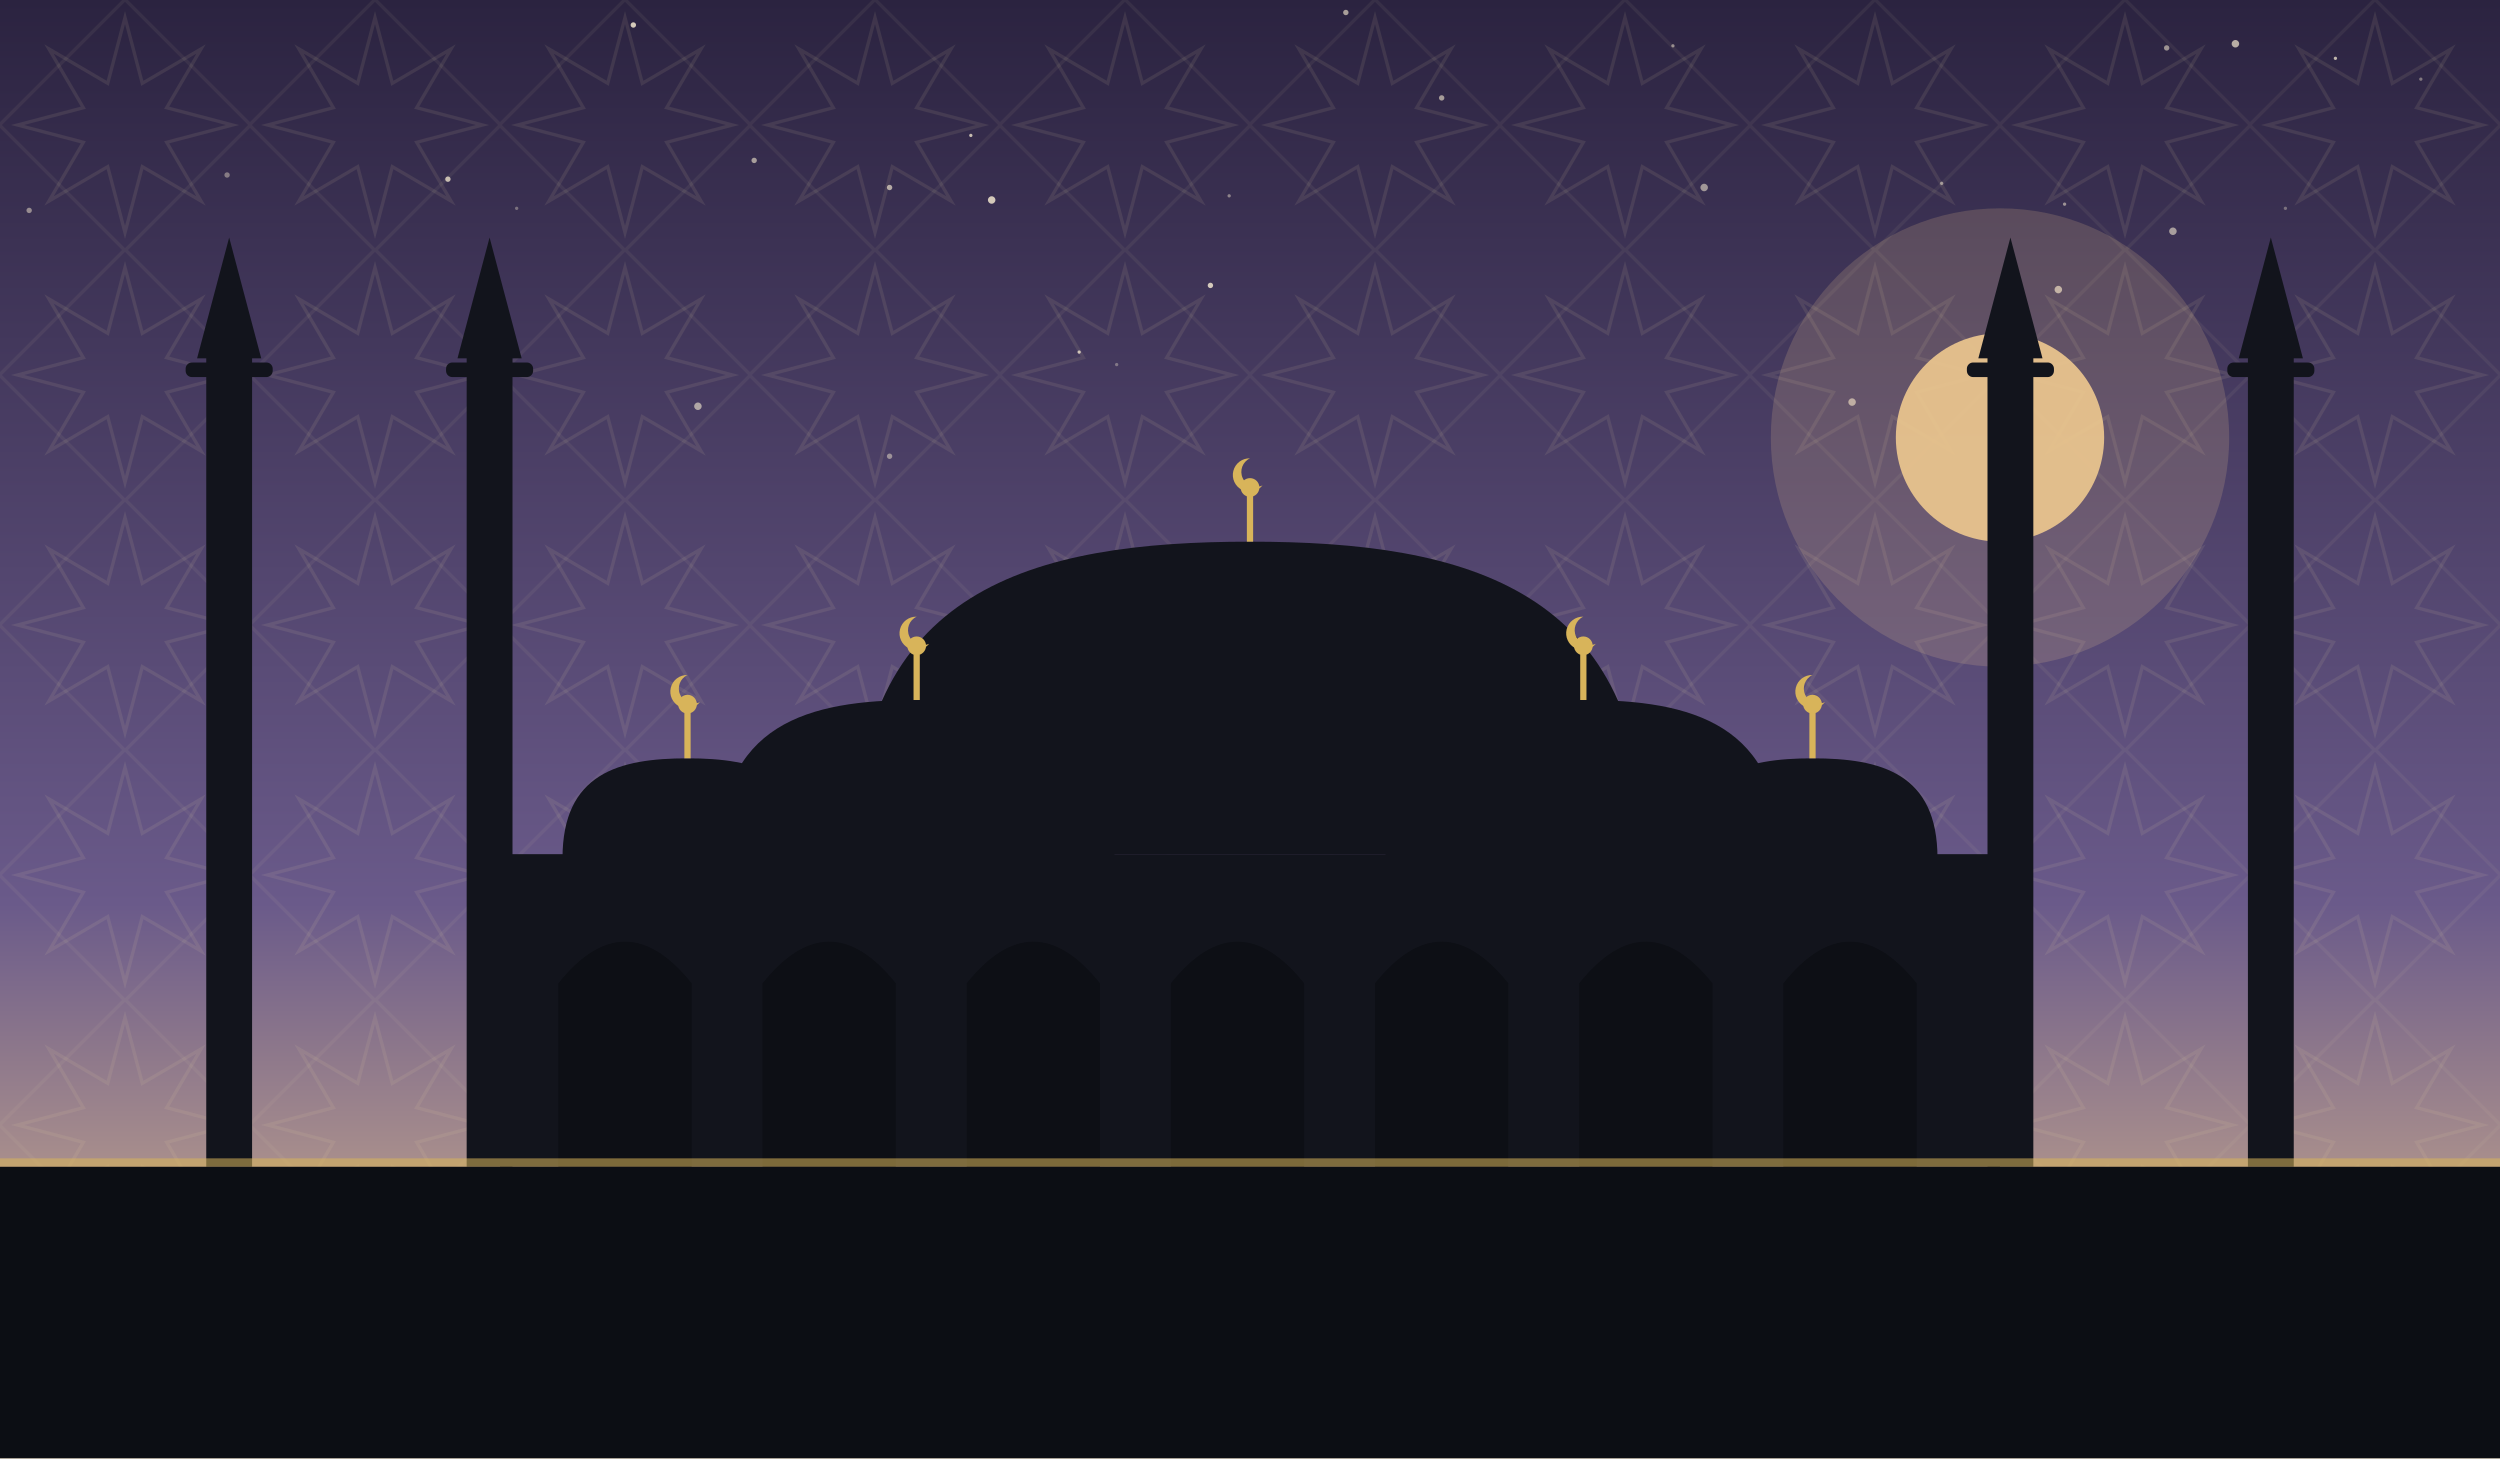
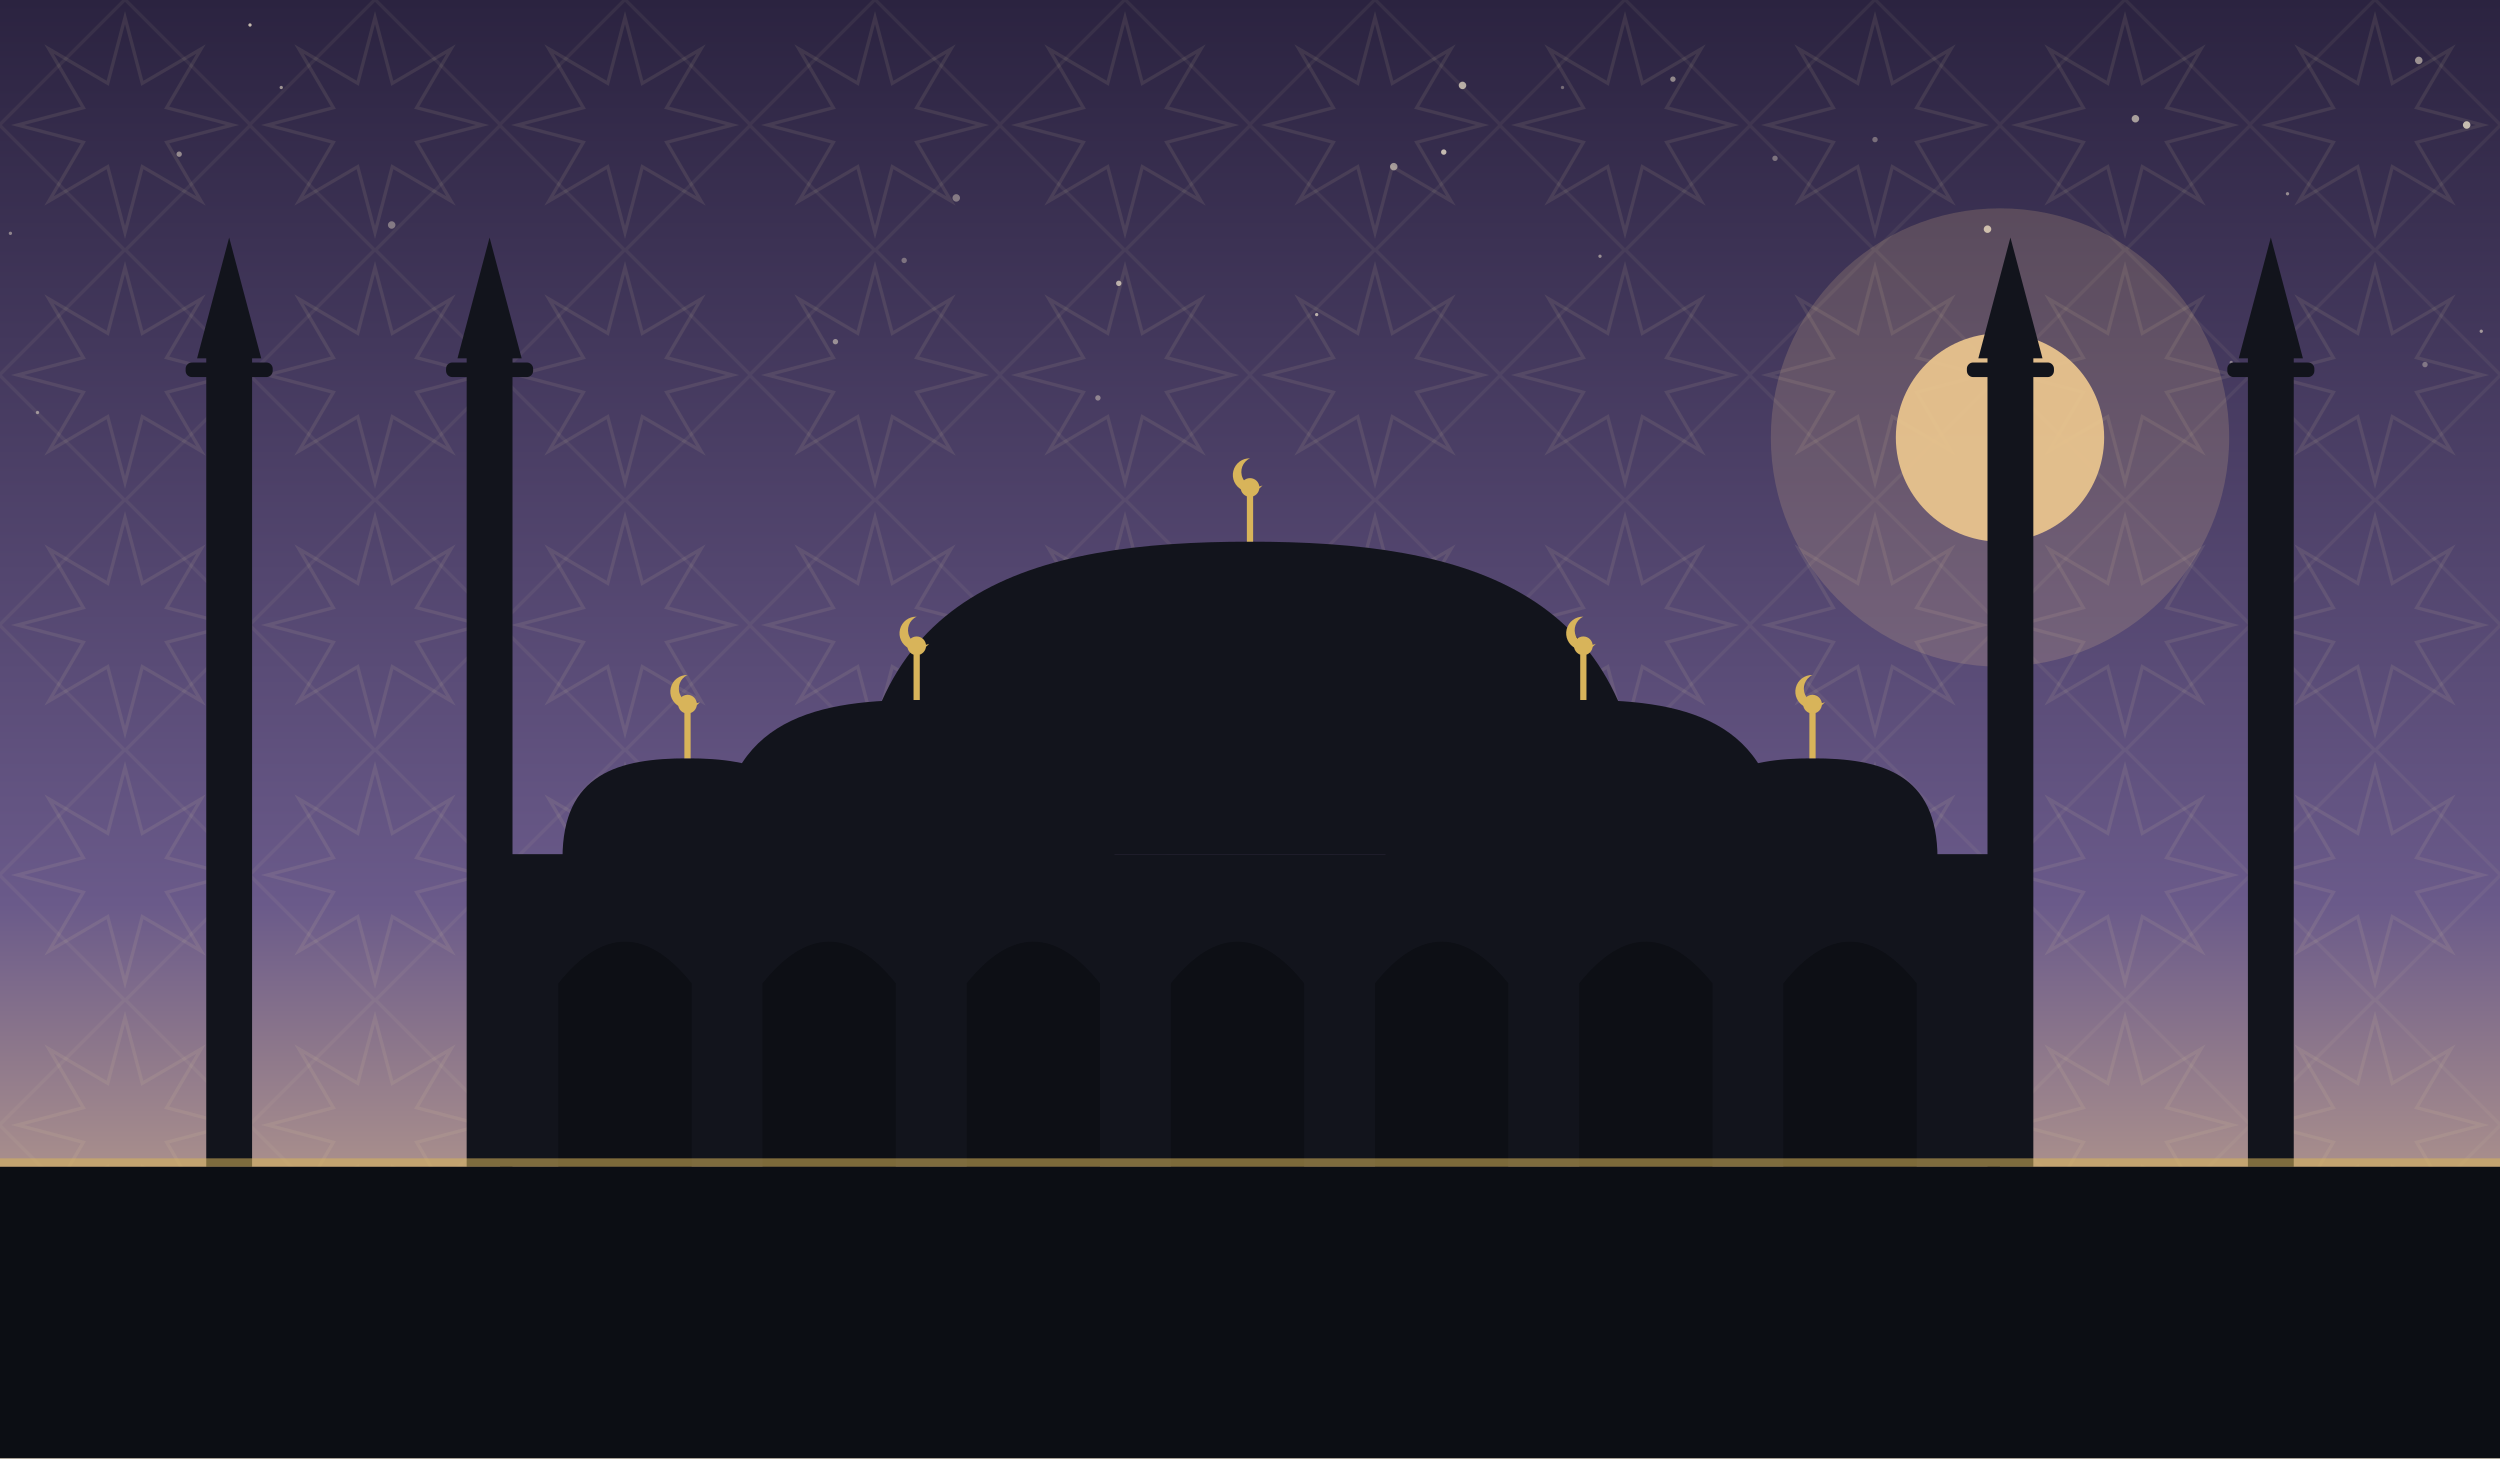
<svg xmlns="http://www.w3.org/2000/svg" viewBox="0 0 1200 700" role="img">
  <defs>
    <linearGradient id="sky" x1="0" y1="0" x2="0" y2="1">
      <stop offset="0" stop-color="#2b2340" />
      <stop offset="0.62" stop-color="#6a5a8a" />
      <stop offset="1" stop-color="#eec98f" />
    </linearGradient>
    <pattern id="g1" width="120" height="120" patternUnits="userSpaceOnUse">
      <polygon points="111.6,60.0 80.0,68.3 96.5,96.5 68.3,80.0 60.0,111.6 51.7,80.0 23.5,96.5 40.0,68.3 8.4,60.0 40.0,51.7 23.5,23.5 51.7,40.0 60.0,8.4 68.3,40.0 96.5,23.5 80.0,51.7" fill="none" stroke="#e8d9a8" stroke-width="1.6" opacity="0.1" />
      <rect x="17.4" y="17.4" width="85.2" height="85.2" fill="none" stroke="#e8d9a8" stroke-width="1.6" opacity="0.07" transform="rotate(45 60.0 60.0)" />
    </pattern>
  </defs>
  <rect width="1200" height="700" fill="url(#sky)" />
  <rect width="1200" height="700" fill="url(#g1)" />
-   <circle cx="646" cy="6" r="1.3" fill="#f7ecd2" opacity="0.61" />
-   <circle cx="536" cy="175" r="0.8" fill="#f7ecd2" opacity="0.35" />
-   <circle cx="1043" cy="111" r="1.8" fill="#f7ecd2" opacity="0.58" />
-   <circle cx="991" cy="98" r="0.8" fill="#f7ecd2" opacity="0.53" />
-   <circle cx="932" cy="88" r="0.8" fill="#f7ecd2" opacity="0.51" />
-   <circle cx="362" cy="77" r="1.3" fill="#f7ecd2" opacity="0.59" />
-   <circle cx="889" cy="193" r="1.8" fill="#f7ecd2" opacity="0.62" />
-   <circle cx="1097" cy="100" r="0.8" fill="#f7ecd2" opacity="0.35" />
-   <circle cx="818" cy="90" r="1.8" fill="#f7ecd2" opacity="0.55" />
-   <circle cx="988" cy="139" r="1.8" fill="#f7ecd2" opacity="0.67" />
-   <circle cx="335" cy="195" r="1.8" fill="#f7ecd2" opacity="0.60" />
-   <circle cx="803" cy="22" r="0.8" fill="#f7ecd2" opacity="0.51" />
-   <circle cx="304" cy="12" r="1.3" fill="#f7ecd2" opacity="0.83" />
-   <circle cx="14" cy="101" r="1.3" fill="#f7ecd2" opacity="0.49" />
-   <circle cx="581" cy="137" r="1.3" fill="#f7ecd2" opacity="0.82" />
-   <circle cx="109" cy="84" r="1.3" fill="#f7ecd2" opacity="0.41" />
-   <circle cx="590" cy="94" r="0.8" fill="#f7ecd2" opacity="0.45" />
-   <circle cx="1040" cy="23" r="1.3" fill="#f7ecd2" opacity="0.55" />
-   <circle cx="427" cy="219" r="1.3" fill="#f7ecd2" opacity="0.48" />
-   <circle cx="215" cy="86" r="1.3" fill="#f7ecd2" opacity="0.75" />
-   <circle cx="476" cy="96" r="1.8" fill="#f7ecd2" opacity="0.81" />
-   <circle cx="466" cy="65" r="0.8" fill="#f7ecd2" opacity="0.75" />
-   <circle cx="1073" cy="21" r="1.8" fill="#f7ecd2" opacity="0.68" />
-   <circle cx="1121" cy="28" r="0.8" fill="#f7ecd2" opacity="0.73" />
-   <circle cx="1162" cy="38" r="0.8" fill="#f7ecd2" opacity="0.41" />
-   <circle cx="692" cy="47" r="1.3" fill="#f7ecd2" opacity="0.59" />
-   <circle cx="119" cy="163" r="0.8" fill="#f7ecd2" opacity="0.82" />
-   <circle cx="427" cy="90" r="1.3" fill="#f7ecd2" opacity="0.65" />
-   <circle cx="248" cy="100" r="0.8" fill="#f7ecd2" opacity="0.35" />
-   <circle cx="518" cy="169" r="0.8" fill="#f7ecd2" opacity="0.77" />
+   <circle cx="188" cy="108" r="1.8" fill="#f7ecd2" opacity="0.39" />
+   <circle cx="702" cy="41" r="1.8" fill="#f7ecd2" opacity="0.67" />
+   <circle cx="1161" cy="29" r="1.8" fill="#f7ecd2" opacity="0.54" />
+   <circle cx="5" cy="112" r="0.8" fill="#f7ecd2" opacity="0.45" />
+   <circle cx="954" cy="110" r="1.8" fill="#f7ecd2" opacity="0.75" />
+   <circle cx="768" cy="123" r="0.8" fill="#f7ecd2" opacity="0.49" />
+   <circle cx="527" cy="191" r="1.3" fill="#f7ecd2" opacity="0.42" />
+   <circle cx="1071" cy="174" r="0.8" fill="#f7ecd2" opacity="0.39" />
+   <circle cx="120" cy="12" r="0.8" fill="#f7ecd2" opacity="0.75" />
+   <circle cx="434" cy="125" r="1.3" fill="#f7ecd2" opacity="0.35" />
+   <circle cx="693" cy="73" r="1.3" fill="#f7ecd2" opacity="0.74" />
+   <circle cx="537" cy="136" r="1.3" fill="#f7ecd2" opacity="0.67" />
+   <circle cx="86" cy="74" r="1.3" fill="#f7ecd2" opacity="0.49" />
+   <circle cx="900" cy="67" r="1.3" fill="#f7ecd2" opacity="0.35" />
+   <circle cx="459" cy="95" r="1.8" fill="#f7ecd2" opacity="0.40" />
+   <circle cx="803" cy="38" r="1.3" fill="#f7ecd2" opacity="0.49" />
+   <circle cx="852" cy="76" r="1.3" fill="#f7ecd2" opacity="0.37" />
+   <circle cx="966" cy="149" r="1.8" fill="#f7ecd2" opacity="0.69" />
+   <circle cx="1025" cy="57" r="1.8" fill="#f7ecd2" opacity="0.60" />
+   <circle cx="669" cy="80" r="1.8" fill="#f7ecd2" opacity="0.55" />
+   <circle cx="18" cy="198" r="0.8" fill="#f7ecd2" opacity="0.49" />
+   <circle cx="632" cy="151" r="0.8" fill="#f7ecd2" opacity="0.67" />
+   <circle cx="1191" cy="159" r="0.8" fill="#f7ecd2" opacity="0.54" />
+   <circle cx="135" cy="42" r="0.8" fill="#f7ecd2" opacity="0.55" />
+   <circle cx="1184" cy="60" r="1.8" fill="#f7ecd2" opacity="0.75" />
+   <circle cx="1098" cy="93" r="0.8" fill="#f7ecd2" opacity="0.49" />
+   <circle cx="957" cy="181" r="1.3" fill="#f7ecd2" opacity="0.52" />
+   <circle cx="401" cy="164" r="1.3" fill="#f7ecd2" opacity="0.49" />
+   <circle cx="750" cy="42" r="0.8" fill="#f7ecd2" opacity="0.35" />
+   <circle cx="1164" cy="175" r="1.3" fill="#f7ecd2" opacity="0.35" />
  <circle cx="960" cy="210" r="110" fill="#eec98f" opacity="0.18" />
  <circle cx="960" cy="210" r="50" fill="#eec98f" opacity="0.9" />
  <rect x="240" y="410" width="720" height="150" fill="#12141c" />
  <path d="M 268 560 L 268 472 Q 300 432 332 472 L 332 560 Z" fill="#0c0e14" opacity="0.9" />
  <path d="M 366 560 L 366 472 Q 398 432 430 472 L 430 560 Z" fill="#0c0e14" opacity="0.9" />
  <path d="M 464 560 L 464 472 Q 496 432 528 472 L 528 560 Z" fill="#0c0e14" opacity="0.9" />
  <path d="M 562 560 L 562 472 Q 594 432 626 472 L 626 560 Z" fill="#0c0e14" opacity="0.9" />
  <path d="M 660 560 L 660 472 Q 692 432 724 472 L 724 560 Z" fill="#0c0e14" opacity="0.9" />
  <path d="M 758 560 L 758 472 Q 790 432 822 472 L 822 560 Z" fill="#0c0e14" opacity="0.9" />
  <path d="M 856 560 L 856 472 Q 888 432 920 472 L 920 560 Z" fill="#0c0e14" opacity="0.9" />
  <path d="M 410 410 C 410 282.5, 495.5 260, 600 260 C 704.5 260, 790 282.5, 790 410 Z" fill="#12141c" />
  <line x1="600" y1="260" x2="600" y2="238" stroke="#d8b45a" stroke-width="3" />
  <circle cx="600" cy="234" r="4.5" fill="#d8b45a" />
  <path d="M 600 220 a 8 8 0 1 0 6 13 a 6.4 6.4 0 1 1 -6 -13 Z" fill="#d8b45a" />
  <path d="M 345 412 C 345 347.4, 387.75 336.0, 440 336.0 C 492.25 336.0, 535 347.4, 535 412 Z" fill="#12141c" />
  <line x1="440" y1="336.0" x2="440" y2="314.0" stroke="#d8b45a" stroke-width="3" />
  <circle cx="440" cy="310.0" r="4.5" fill="#d8b45a" />
  <path d="M 440 296.0 a 8 8 0 1 0 6 13 a 6.4 6.4 0 1 1 -6 -13 Z" fill="#d8b45a" />
  <path d="M 665 412 C 665 347.4, 707.75 336.0, 760 336.0 C 812.25 336.0, 855 347.4, 855 412 Z" fill="#12141c" />
  <line x1="760" y1="336.0" x2="760" y2="314.0" stroke="#d8b45a" stroke-width="3" />
  <circle cx="760" cy="310.0" r="4.5" fill="#d8b45a" />
  <path d="M 760 296.0 a 8 8 0 1 0 6 13 a 6.4 6.4 0 1 1 -6 -13 Z" fill="#d8b45a" />
  <path d="M 270 412 C 270 371.2, 297.0 364.0, 330 364.0 C 363.0 364.0, 390 371.2, 390 412 Z" fill="#12141c" />
  <line x1="330" y1="364.0" x2="330" y2="342.0" stroke="#d8b45a" stroke-width="3" />
  <circle cx="330" cy="338.0" r="4.5" fill="#d8b45a" />
  <path d="M 330 324.0 a 8 8 0 1 0 6 13 a 6.4 6.4 0 1 1 -6 -13 Z" fill="#d8b45a" />
  <path d="M 810 412 C 810 371.2, 837.0 364.0, 870 364.0 C 903.0 364.0, 930 371.2, 930 412 Z" fill="#12141c" />
  <line x1="870" y1="364.0" x2="870" y2="342.0" stroke="#d8b45a" stroke-width="3" />
  <circle cx="870" cy="338.0" r="4.5" fill="#d8b45a" />
  <path d="M 870 324.0 a 8 8 0 1 0 6 13 a 6.4 6.4 0 1 1 -6 -13 Z" fill="#d8b45a" />
  <rect x="99.0" y="170" width="22" height="390" fill="#12141c" />
  <rect x="89.1" y="174" width="41.8" height="7" rx="3" fill="#12141c" />
  <path d="M 94.6 172 L 110 114 L 125.4 172 Z" fill="#12141c" />
  <rect x="224.0" y="170" width="22" height="390" fill="#12141c" />
  <rect x="214.1" y="174" width="41.8" height="7" rx="3" fill="#12141c" />
  <path d="M 219.6 172 L 235 114 L 250.4 172 Z" fill="#12141c" />
  <rect x="954.0" y="170" width="22" height="390" fill="#12141c" />
  <rect x="944.1" y="174" width="41.8" height="7" rx="3" fill="#12141c" />
  <path d="M 949.6 172 L 965 114 L 980.4 172 Z" fill="#12141c" />
  <rect x="1079.0" y="170" width="22" height="390" fill="#12141c" />
  <rect x="1069.1" y="174" width="41.8" height="7" rx="3" fill="#12141c" />
  <path d="M 1074.6 172 L 1090 114 L 1105.4 172 Z" fill="#12141c" />
  <rect x="0" y="560" width="1200" height="140" fill="#0c0e14" />
  <rect x="0" y="556" width="1200" height="4" fill="#d8b45a" opacity="0.55" />
</svg>
